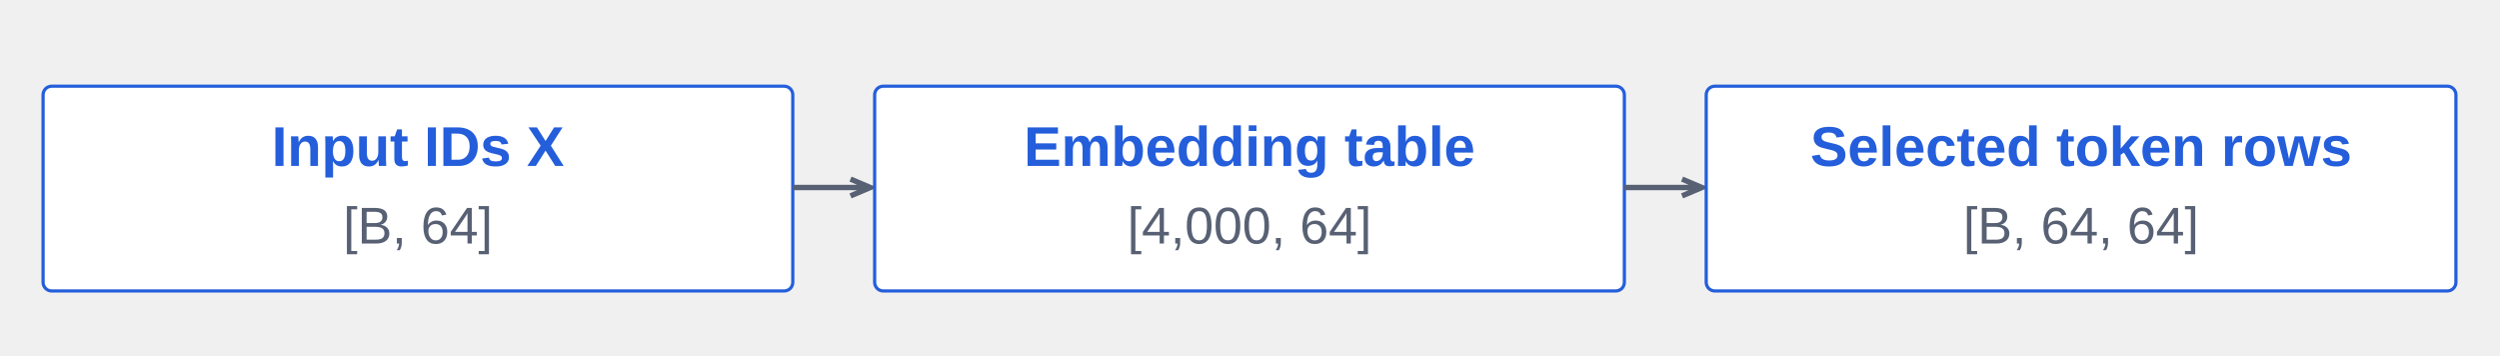
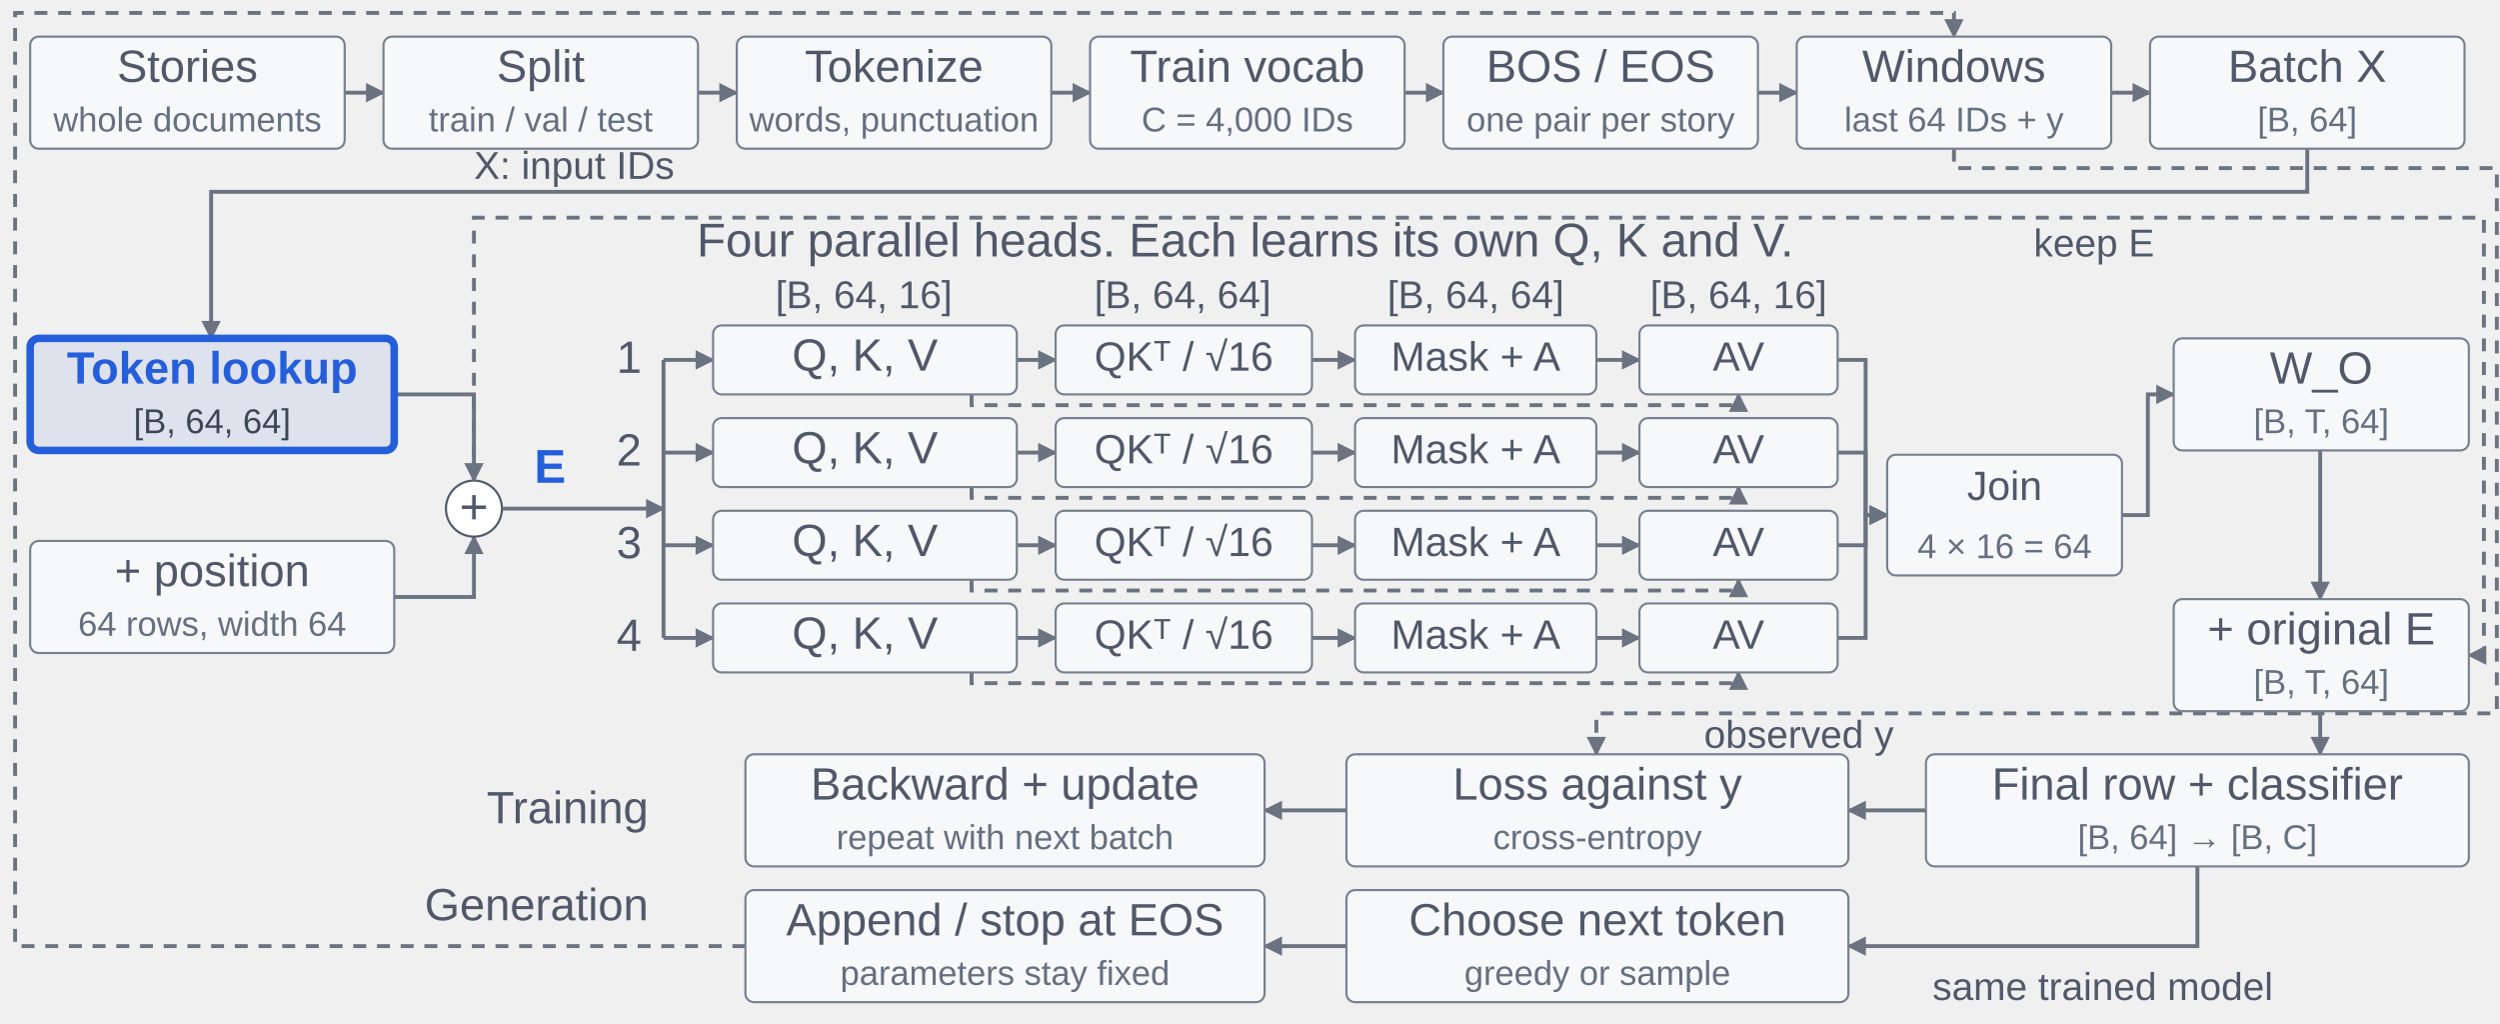
- <svg xmlns="http://www.w3.org/2000/svg" viewBox="0 0 1160 165" role="img" aria-label="Input IDs X → Embedding table → Selected token rows" style="font-family:Avenir Next,Segoe UI,Arial,sans-serif">
-   <g>
-     <rect x="20.0" y="40" width="348.0" height="95" rx="4" fill="white" stroke="#245edb" stroke-width="1.5" />
-     <text x="194.0" y="77" font-size="26" fill="#245edb" text-anchor="middle" font-weight="650">Input IDs X</text>
-     <text x="194.0" y="113" font-size="24" fill="#586174" text-anchor="middle" font-weight="500">[B, 64]</text>
-   </g>
-   <path d="M368.0 87 L404.0 87 M394.789 90.894 L404.0 87 L394.789 83.106" fill="none" stroke="#586174" stroke-width="2.5" />
-   <g>
-     <rect x="406.0" y="40" width="348.0" height="95" rx="4" fill="white" stroke="#245edb" stroke-width="1.5" />
-     <text x="580.0" y="77" font-size="26" fill="#245edb" text-anchor="middle" font-weight="650">Embedding table</text>
-     <text x="580.0" y="113" font-size="24" fill="#586174" text-anchor="middle" font-weight="500">[4,000, 64]</text>
-   </g>
-   <path d="M754.0 87 L790.0 87 M780.789 90.894 L790.0 87 L780.789 83.106" fill="none" stroke="#586174" stroke-width="2.5" />
-   <g>
-     <rect x="792.0" y="40" width="348.0" height="95" rx="4" fill="white" stroke="#245edb" stroke-width="1.5" />
-     <text x="966.0" y="77" font-size="26" fill="#245edb" text-anchor="middle" font-weight="650">Selected token rows</text>
-     <text x="966.0" y="113" font-size="24" fill="#586174" text-anchor="middle" font-weight="500">[B, 64, 64]</text>
+ <svg xmlns="http://www.w3.org/2000/svg" viewBox="0 0 1160 475" role="img" aria-label="Complete TinyStories pipeline; highlighted: lookup" data-pipeline="tinystories" data-focus="lookup" style="font-family:Avenir Next,Segoe UI,Arial,sans-serif">
+   <defs>
+     <marker id="ts-s04-cap-lookup-arrow" viewBox="0 0 10 10" refX="9" refY="5" markerWidth="5" markerHeight="5" orient="auto-start-reverse">
+       <path d="M0 0L10 5L0 10Z" fill="#6b7280" />
+     </marker>
+   </defs>
+   <path data-edge="stories:split" d="M160 43H178" fill="none" stroke="#6b7280" stroke-width="1.8" marker-end="url(#ts-s04-cap-lookup-arrow)" />
+   <path data-edge="split:tokens" d="M324 43H342" fill="none" stroke="#6b7280" stroke-width="1.8" marker-end="url(#ts-s04-cap-lookup-arrow)" />
+   <path data-edge="tokens:vocab" d="M488 43H506" fill="none" stroke="#6b7280" stroke-width="1.8" marker-end="url(#ts-s04-cap-lookup-arrow)" />
+   <path data-edge="vocab:boundaries" d="M652 43H670" fill="none" stroke="#6b7280" stroke-width="1.8" marker-end="url(#ts-s04-cap-lookup-arrow)" />
+   <path data-edge="boundaries:windows" d="M816 43H834" fill="none" stroke="#6b7280" stroke-width="1.8" marker-end="url(#ts-s04-cap-lookup-arrow)" />
+   <path data-edge="windows:batch" d="M980 43H998" fill="none" stroke="#6b7280" stroke-width="1.8" marker-end="url(#ts-s04-cap-lookup-arrow)" />
+   <path data-edge="batch:lookup" d="M1071 69V89H98V157" fill="none" stroke="#6b7280" stroke-width="1.8" marker-end="url(#ts-s04-cap-lookup-arrow)" />
+   <text x="220" y="83" font-size="18" text-anchor="start" fill="#50586a" font-weight="500">X: input IDs</text>
+   <path data-edge="windows:loss" d="M907 69V78H1159V331H741V350" fill="none" stroke="#6b7280" stroke-width="1.8" stroke-dasharray="6 5" marker-end="url(#ts-s04-cap-lookup-arrow)" />
+   <text x="835" y="347" font-size="18" text-anchor="middle" fill="#50586a" font-weight="500">observed y</text>
+   <path data-edge="lookup:E" d="M183 183H220V223" fill="none" stroke="#6b7280" stroke-width="1.8" marker-end="url(#ts-s04-cap-lookup-arrow)" />
+   <path data-edge="position:E" d="M183 277H220V249" fill="none" stroke="#6b7280" stroke-width="1.8" marker-end="url(#ts-s04-cap-lookup-arrow)" />
+   <circle cx="220" cy="236" r="13" fill="white" stroke="#50586a" />
+   <text x="220" y="243" font-size="23" text-anchor="middle" fill="#50586a" font-weight="500">+</text>
+   <text x="248" y="224" font-size="22" text-anchor="start" fill="#245edb" font-weight="650">E</text>
+   <path data-edge="E:qkv" d="M233 236H308" fill="none" stroke="#6b7280" stroke-width="1.8" marker-end="url(#ts-s04-cap-lookup-arrow)" />
+   <path d="M308 167V296" fill="none" stroke="#6b7280" stroke-width="1.8" />
+   <text x="578" y="119" font-size="22" text-anchor="middle" fill="#50586a" font-weight="500">Four parallel heads. Each learns its own Q, K and V.</text>
+   <text x="401" y="143" font-size="18" text-anchor="middle" fill="#50586a" font-weight="500">[B, 64, 16]</text>
+   <text x="549" y="143" font-size="18" text-anchor="middle" fill="#50586a" font-weight="500">[B, 64, 64]</text>
+   <text x="685" y="143" font-size="18" text-anchor="middle" fill="#50586a" font-weight="500">[B, 64, 64]</text>
+   <text x="807" y="143" font-size="18" text-anchor="middle" fill="#50586a" font-weight="500">[B, 64, 16]</text>
+   <text x="292" y="173" font-size="21" text-anchor="middle" fill="#50586a" font-weight="500">1</text>
+   <path data-edge="E:qkv0" d="M308 167H331" fill="none" stroke="#6b7280" stroke-width="1.8" marker-end="url(#ts-s04-cap-lookup-arrow)" />
+   <path data-edge="qkv0:scores0" d="M472 167H490" fill="none" stroke="#6b7280" stroke-width="1.8" marker-end="url(#ts-s04-cap-lookup-arrow)" />
+   <path data-edge="scores0:weights0" d="M609 167H629" fill="none" stroke="#6b7280" stroke-width="1.8" marker-end="url(#ts-s04-cap-lookup-arrow)" />
+   <path data-edge="weights0:mix0" d="M741 167H761" fill="none" stroke="#6b7280" stroke-width="1.8" marker-end="url(#ts-s04-cap-lookup-arrow)" />
+   <path data-edge="qkv0:mix0" d="M451 183V188H807V183" fill="none" stroke="#6b7280" stroke-width="1.8" stroke-dasharray="6 5" marker-end="url(#ts-s04-cap-lookup-arrow)" />
+   <path data-edge="mix0:join" d="M853 167H866V239H876" fill="none" stroke="#6b7280" stroke-width="1.8" marker-end="url(#ts-s04-cap-lookup-arrow)" />
+   <text x="292" y="216" font-size="21" text-anchor="middle" fill="#50586a" font-weight="500">2</text>
+   <path data-edge="E:qkv1" d="M308 210H331" fill="none" stroke="#6b7280" stroke-width="1.8" marker-end="url(#ts-s04-cap-lookup-arrow)" />
+   <path data-edge="qkv1:scores1" d="M472 210H490" fill="none" stroke="#6b7280" stroke-width="1.8" marker-end="url(#ts-s04-cap-lookup-arrow)" />
+   <path data-edge="scores1:weights1" d="M609 210H629" fill="none" stroke="#6b7280" stroke-width="1.8" marker-end="url(#ts-s04-cap-lookup-arrow)" />
+   <path data-edge="weights1:mix1" d="M741 210H761" fill="none" stroke="#6b7280" stroke-width="1.8" marker-end="url(#ts-s04-cap-lookup-arrow)" />
+   <path data-edge="qkv1:mix1" d="M451 226V231H807V226" fill="none" stroke="#6b7280" stroke-width="1.8" stroke-dasharray="6 5" marker-end="url(#ts-s04-cap-lookup-arrow)" />
+   <path data-edge="mix1:join" d="M853 210H866V239H876" fill="none" stroke="#6b7280" stroke-width="1.8" marker-end="url(#ts-s04-cap-lookup-arrow)" />
+   <text x="292" y="259" font-size="21" text-anchor="middle" fill="#50586a" font-weight="500">3</text>
+   <path data-edge="E:qkv2" d="M308 253H331" fill="none" stroke="#6b7280" stroke-width="1.8" marker-end="url(#ts-s04-cap-lookup-arrow)" />
+   <path data-edge="qkv2:scores2" d="M472 253H490" fill="none" stroke="#6b7280" stroke-width="1.8" marker-end="url(#ts-s04-cap-lookup-arrow)" />
+   <path data-edge="scores2:weights2" d="M609 253H629" fill="none" stroke="#6b7280" stroke-width="1.8" marker-end="url(#ts-s04-cap-lookup-arrow)" />
+   <path data-edge="weights2:mix2" d="M741 253H761" fill="none" stroke="#6b7280" stroke-width="1.8" marker-end="url(#ts-s04-cap-lookup-arrow)" />
+   <path data-edge="qkv2:mix2" d="M451 269V274H807V269" fill="none" stroke="#6b7280" stroke-width="1.8" stroke-dasharray="6 5" marker-end="url(#ts-s04-cap-lookup-arrow)" />
+   <path data-edge="mix2:join" d="M853 253H866V239H876" fill="none" stroke="#6b7280" stroke-width="1.8" marker-end="url(#ts-s04-cap-lookup-arrow)" />
+   <text x="292" y="302" font-size="21" text-anchor="middle" fill="#50586a" font-weight="500">4</text>
+   <path data-edge="E:qkv3" d="M308 296H331" fill="none" stroke="#6b7280" stroke-width="1.8" marker-end="url(#ts-s04-cap-lookup-arrow)" />
+   <path data-edge="qkv3:scores3" d="M472 296H490" fill="none" stroke="#6b7280" stroke-width="1.8" marker-end="url(#ts-s04-cap-lookup-arrow)" />
+   <path data-edge="scores3:weights3" d="M609 296H629" fill="none" stroke="#6b7280" stroke-width="1.8" marker-end="url(#ts-s04-cap-lookup-arrow)" />
+   <path data-edge="weights3:mix3" d="M741 296H761" fill="none" stroke="#6b7280" stroke-width="1.8" marker-end="url(#ts-s04-cap-lookup-arrow)" />
+   <path data-edge="qkv3:mix3" d="M451 312V317H807V312" fill="none" stroke="#6b7280" stroke-width="1.8" stroke-dasharray="6 5" marker-end="url(#ts-s04-cap-lookup-arrow)" />
+   <path data-edge="mix3:join" d="M853 296H866V239H876" fill="none" stroke="#6b7280" stroke-width="1.8" marker-end="url(#ts-s04-cap-lookup-arrow)" />
+   <path data-edge="join:project" d="M985 239H997V183H1009" fill="none" stroke="#6b7280" stroke-width="1.8" marker-end="url(#ts-s04-cap-lookup-arrow)" />
+   <path data-edge="project:residual" d="M1077 209V278" fill="none" stroke="#6b7280" stroke-width="1.8" marker-end="url(#ts-s04-cap-lookup-arrow)" />
+   <path data-edge="E:residual" d="M220 223V101H1153V304H1146" fill="none" stroke="#6b7280" stroke-width="1.8" stroke-dasharray="6 5" marker-end="url(#ts-s04-cap-lookup-arrow)" />
+   <text x="972" y="119" font-size="18" text-anchor="middle" fill="#50586a" font-weight="500">keep E</text>
+   <path data-edge="residual:predict" d="M1077 330V350" fill="none" stroke="#6b7280" stroke-width="1.8" marker-end="url(#ts-s04-cap-lookup-arrow)" />
+   <path data-edge="predict:loss" d="M894 376H858" fill="none" stroke="#6b7280" stroke-width="1.8" marker-end="url(#ts-s04-cap-lookup-arrow)" />
+   <path data-edge="loss:train" d="M625 376H587" fill="none" stroke="#6b7280" stroke-width="1.8" marker-end="url(#ts-s04-cap-lookup-arrow)" />
+   <text x="301" y="382" font-size="21" text-anchor="end" fill="#50586a" font-weight="500">Training</text>
+   <path data-edge="predict:decode" d="M1020 402V439H858" fill="none" stroke="#6b7280" stroke-width="1.8" marker-end="url(#ts-s04-cap-lookup-arrow)" />
+   <path data-edge="decode:append" d="M625 439H587" fill="none" stroke="#6b7280" stroke-width="1.8" marker-end="url(#ts-s04-cap-lookup-arrow)" />
+   <text x="301" y="427" font-size="21" text-anchor="end" fill="#50586a" font-weight="500">Generation</text>
+   <text x="897" y="464" font-size="18" text-anchor="start" fill="#50586a" font-weight="500">same trained model</text>
+   <path data-edge="append:windows" d="M346 439H7V6H907V17" fill="none" stroke="#6b7280" stroke-width="1.8" stroke-dasharray="6 5" marker-end="url(#ts-s04-cap-lookup-arrow)" />
+   <g data-stage="stories" data-active="false">
+     <rect x="14" y="17" width="146" height="52" rx="4" fill="#f7f8fa" stroke="#77808f" stroke-width="1" />
+     <text x="87.0" y="38" font-size="21" text-anchor="middle" fill="#50586a" font-weight="500">Stories</text>
+     <text x="87.0" y="61" font-size="16" text-anchor="middle" fill="#657080" font-weight="500">whole documents</text>
+   </g>
+   <g data-stage="split" data-active="false">
+     <rect x="178" y="17" width="146" height="52" rx="4" fill="#f7f8fa" stroke="#77808f" stroke-width="1" />
+     <text x="251.0" y="38" font-size="21" text-anchor="middle" fill="#50586a" font-weight="500">Split</text>
+     <text x="251.0" y="61" font-size="16" text-anchor="middle" fill="#657080" font-weight="500">train / val / test</text>
+   </g>
+   <g data-stage="tokens" data-active="false">
+     <rect x="342" y="17" width="146" height="52" rx="4" fill="#f7f8fa" stroke="#77808f" stroke-width="1" />
+     <text x="415.0" y="38" font-size="21" text-anchor="middle" fill="#50586a" font-weight="500">Tokenize</text>
+     <text x="415.0" y="61" font-size="16" text-anchor="middle" fill="#657080" font-weight="500">words, punctuation</text>
+   </g>
+   <g data-stage="vocab" data-active="false">
+     <rect x="506" y="17" width="146" height="52" rx="4" fill="#f7f8fa" stroke="#77808f" stroke-width="1" />
+     <text x="579.0" y="38" font-size="21" text-anchor="middle" fill="#50586a" font-weight="500">Train vocab</text>
+     <text x="579.0" y="61" font-size="16" text-anchor="middle" fill="#657080" font-weight="500">C = 4,000 IDs</text>
+   </g>
+   <g data-stage="boundaries" data-active="false">
+     <rect x="670" y="17" width="146" height="52" rx="4" fill="#f7f8fa" stroke="#77808f" stroke-width="1" />
+     <text x="743.0" y="38" font-size="21" text-anchor="middle" fill="#50586a" font-weight="500">BOS / EOS</text>
+     <text x="743.0" y="61" font-size="16" text-anchor="middle" fill="#657080" font-weight="500">one pair per story</text>
+   </g>
+   <g data-stage="windows" data-active="false">
+     <rect x="834" y="17" width="146" height="52" rx="4" fill="#f7f8fa" stroke="#77808f" stroke-width="1" />
+     <text x="907.0" y="38" font-size="21" text-anchor="middle" fill="#50586a" font-weight="500">Windows</text>
+     <text x="907.0" y="61" font-size="16" text-anchor="middle" fill="#657080" font-weight="500">last 64 IDs + y</text>
+   </g>
+   <g data-stage="batch" data-active="false">
+     <rect x="998" y="17" width="146" height="52" rx="4" fill="#f7f8fa" stroke="#77808f" stroke-width="1" />
+     <text x="1071.0" y="38" font-size="21" text-anchor="middle" fill="#50586a" font-weight="500">Batch X</text>
+     <text x="1071.0" y="61" font-size="16" text-anchor="middle" fill="#657080" font-weight="500">[B, 64]</text>
+   </g>
+   <g data-stage="lookup" data-active="true">
+     <rect x="14" y="157" width="169" height="52" rx="4" fill="#245edb17" stroke="#245edb" stroke-width="3.5" />
+     <text x="98.5" y="178" font-size="21" text-anchor="middle" fill="#245edb" font-weight="700">Token lookup</text>
+     <text x="98.5" y="201" font-size="16" text-anchor="middle" fill="#3d4656" font-weight="500">[B, 64, 64]</text>
+   </g>
+   <g data-stage="position" data-active="false">
+     <rect x="14" y="251" width="169" height="52" rx="4" fill="#f7f8fa" stroke="#77808f" stroke-width="1" />
+     <text x="98.5" y="272" font-size="21" text-anchor="middle" fill="#50586a" font-weight="500">+ position</text>
+     <text x="98.5" y="295" font-size="16" text-anchor="middle" fill="#657080" font-weight="500">64 rows, width 64</text>
+   </g>
+   <g data-stage="qkv0" data-active="false">
+     <rect x="331" y="151" width="141" height="32" rx="4" fill="#f7f8fa" stroke="#77808f" stroke-width="1" />
+     <text x="401.5" y="172" font-size="21" text-anchor="middle" fill="#50586a" font-weight="500">Q, K, V</text>
+   </g>
+   <g data-stage="scores0" data-active="false">
+     <rect x="490" y="151" width="119" height="32" rx="4" fill="#f7f8fa" stroke="#77808f" stroke-width="1" />
+     <text x="549.5" y="172" font-size="19" text-anchor="middle" fill="#50586a" font-weight="500">QKᵀ / √16</text>
+   </g>
+   <g data-stage="weights0" data-active="false">
+     <rect x="629" y="151" width="112" height="32" rx="4" fill="#f7f8fa" stroke="#77808f" stroke-width="1" />
+     <text x="685.0" y="172" font-size="19" text-anchor="middle" fill="#50586a" font-weight="500">Mask + A</text>
+   </g>
+   <g data-stage="mix0" data-active="false">
+     <rect x="761" y="151" width="92" height="32" rx="4" fill="#f7f8fa" stroke="#77808f" stroke-width="1" />
+     <text x="807.0" y="172" font-size="19" text-anchor="middle" fill="#50586a" font-weight="500">AV</text>
+   </g>
+   <g data-stage="qkv1" data-active="false">
+     <rect x="331" y="194" width="141" height="32" rx="4" fill="#f7f8fa" stroke="#77808f" stroke-width="1" />
+     <text x="401.5" y="215" font-size="21" text-anchor="middle" fill="#50586a" font-weight="500">Q, K, V</text>
+   </g>
+   <g data-stage="scores1" data-active="false">
+     <rect x="490" y="194" width="119" height="32" rx="4" fill="#f7f8fa" stroke="#77808f" stroke-width="1" />
+     <text x="549.5" y="215" font-size="19" text-anchor="middle" fill="#50586a" font-weight="500">QKᵀ / √16</text>
+   </g>
+   <g data-stage="weights1" data-active="false">
+     <rect x="629" y="194" width="112" height="32" rx="4" fill="#f7f8fa" stroke="#77808f" stroke-width="1" />
+     <text x="685.0" y="215" font-size="19" text-anchor="middle" fill="#50586a" font-weight="500">Mask + A</text>
+   </g>
+   <g data-stage="mix1" data-active="false">
+     <rect x="761" y="194" width="92" height="32" rx="4" fill="#f7f8fa" stroke="#77808f" stroke-width="1" />
+     <text x="807.0" y="215" font-size="19" text-anchor="middle" fill="#50586a" font-weight="500">AV</text>
+   </g>
+   <g data-stage="qkv2" data-active="false">
+     <rect x="331" y="237" width="141" height="32" rx="4" fill="#f7f8fa" stroke="#77808f" stroke-width="1" />
+     <text x="401.5" y="258" font-size="21" text-anchor="middle" fill="#50586a" font-weight="500">Q, K, V</text>
+   </g>
+   <g data-stage="scores2" data-active="false">
+     <rect x="490" y="237" width="119" height="32" rx="4" fill="#f7f8fa" stroke="#77808f" stroke-width="1" />
+     <text x="549.5" y="258" font-size="19" text-anchor="middle" fill="#50586a" font-weight="500">QKᵀ / √16</text>
+   </g>
+   <g data-stage="weights2" data-active="false">
+     <rect x="629" y="237" width="112" height="32" rx="4" fill="#f7f8fa" stroke="#77808f" stroke-width="1" />
+     <text x="685.0" y="258" font-size="19" text-anchor="middle" fill="#50586a" font-weight="500">Mask + A</text>
+   </g>
+   <g data-stage="mix2" data-active="false">
+     <rect x="761" y="237" width="92" height="32" rx="4" fill="#f7f8fa" stroke="#77808f" stroke-width="1" />
+     <text x="807.0" y="258" font-size="19" text-anchor="middle" fill="#50586a" font-weight="500">AV</text>
+   </g>
+   <g data-stage="qkv3" data-active="false">
+     <rect x="331" y="280" width="141" height="32" rx="4" fill="#f7f8fa" stroke="#77808f" stroke-width="1" />
+     <text x="401.5" y="301" font-size="21" text-anchor="middle" fill="#50586a" font-weight="500">Q, K, V</text>
+   </g>
+   <g data-stage="scores3" data-active="false">
+     <rect x="490" y="280" width="119" height="32" rx="4" fill="#f7f8fa" stroke="#77808f" stroke-width="1" />
+     <text x="549.5" y="301" font-size="19" text-anchor="middle" fill="#50586a" font-weight="500">QKᵀ / √16</text>
+   </g>
+   <g data-stage="weights3" data-active="false">
+     <rect x="629" y="280" width="112" height="32" rx="4" fill="#f7f8fa" stroke="#77808f" stroke-width="1" />
+     <text x="685.0" y="301" font-size="19" text-anchor="middle" fill="#50586a" font-weight="500">Mask + A</text>
+   </g>
+   <g data-stage="mix3" data-active="false">
+     <rect x="761" y="280" width="92" height="32" rx="4" fill="#f7f8fa" stroke="#77808f" stroke-width="1" />
+     <text x="807.0" y="301" font-size="19" text-anchor="middle" fill="#50586a" font-weight="500">AV</text>
+   </g>
+   <g data-stage="join" data-active="false">
+     <rect x="876" y="211" width="109" height="56" rx="4" fill="#f7f8fa" stroke="#77808f" stroke-width="1" />
+     <text x="930.5" y="232" font-size="19" text-anchor="middle" fill="#50586a" font-weight="500">Join</text>
+     <text x="930.5" y="259" font-size="16" text-anchor="middle" fill="#657080" font-weight="500">4 × 16 = 64</text>
+   </g>
+   <g data-stage="project" data-active="false">
+     <rect x="1009" y="157" width="137" height="52" rx="4" fill="#f7f8fa" stroke="#77808f" stroke-width="1" />
+     <text x="1077.5" y="178" font-size="21" text-anchor="middle" fill="#50586a" font-weight="500">W_O</text>
+     <text x="1077.5" y="201" font-size="16" text-anchor="middle" fill="#657080" font-weight="500">[B, T, 64]</text>
+   </g>
+   <g data-stage="residual" data-active="false">
+     <rect x="1009" y="278" width="137" height="52" rx="4" fill="#f7f8fa" stroke="#77808f" stroke-width="1" />
+     <text x="1077.5" y="299" font-size="21" text-anchor="middle" fill="#50586a" font-weight="500">+ original E</text>
+     <text x="1077.5" y="322" font-size="16" text-anchor="middle" fill="#657080" font-weight="500">[B, T, 64]</text>
+   </g>
+   <g data-stage="predict" data-active="false">
+     <rect x="894" y="350" width="252" height="52" rx="4" fill="#f7f8fa" stroke="#77808f" stroke-width="1" />
+     <text x="1020.0" y="371" font-size="21" text-anchor="middle" fill="#50586a" font-weight="500">Final row + classifier</text>
+     <text x="1020.0" y="394" font-size="16" text-anchor="middle" fill="#657080" font-weight="500">[B, 64] → [B, C]</text>
+   </g>
+   <g data-stage="loss" data-active="false">
+     <rect x="625" y="350" width="233" height="52" rx="4" fill="#f7f8fa" stroke="#77808f" stroke-width="1" />
+     <text x="741.5" y="371" font-size="21" text-anchor="middle" fill="#50586a" font-weight="500">Loss against y</text>
+     <text x="741.5" y="394" font-size="16" text-anchor="middle" fill="#657080" font-weight="500">cross-entropy</text>
+   </g>
+   <g data-stage="train" data-active="false">
+     <rect x="346" y="350" width="241" height="52" rx="4" fill="#f7f8fa" stroke="#77808f" stroke-width="1" />
+     <text x="466.5" y="371" font-size="21" text-anchor="middle" fill="#50586a" font-weight="500">Backward + update</text>
+     <text x="466.5" y="394" font-size="16" text-anchor="middle" fill="#657080" font-weight="500">repeat with next batch</text>
+   </g>
+   <g data-stage="decode" data-active="false">
+     <rect x="625" y="413" width="233" height="52" rx="4" fill="#f7f8fa" stroke="#77808f" stroke-width="1" />
+     <text x="741.5" y="434" font-size="21" text-anchor="middle" fill="#50586a" font-weight="500">Choose next token</text>
+     <text x="741.5" y="457" font-size="16" text-anchor="middle" fill="#657080" font-weight="500">greedy or sample</text>
+   </g>
+   <g data-stage="append" data-active="false">
+     <rect x="346" y="413" width="241" height="52" rx="4" fill="#f7f8fa" stroke="#77808f" stroke-width="1" />
+     <text x="466.5" y="434" font-size="21" text-anchor="middle" fill="#50586a" font-weight="500">Append / stop at EOS</text>
+     <text x="466.5" y="457" font-size="16" text-anchor="middle" fill="#657080" font-weight="500">parameters stay fixed</text>
  </g>
</svg>
